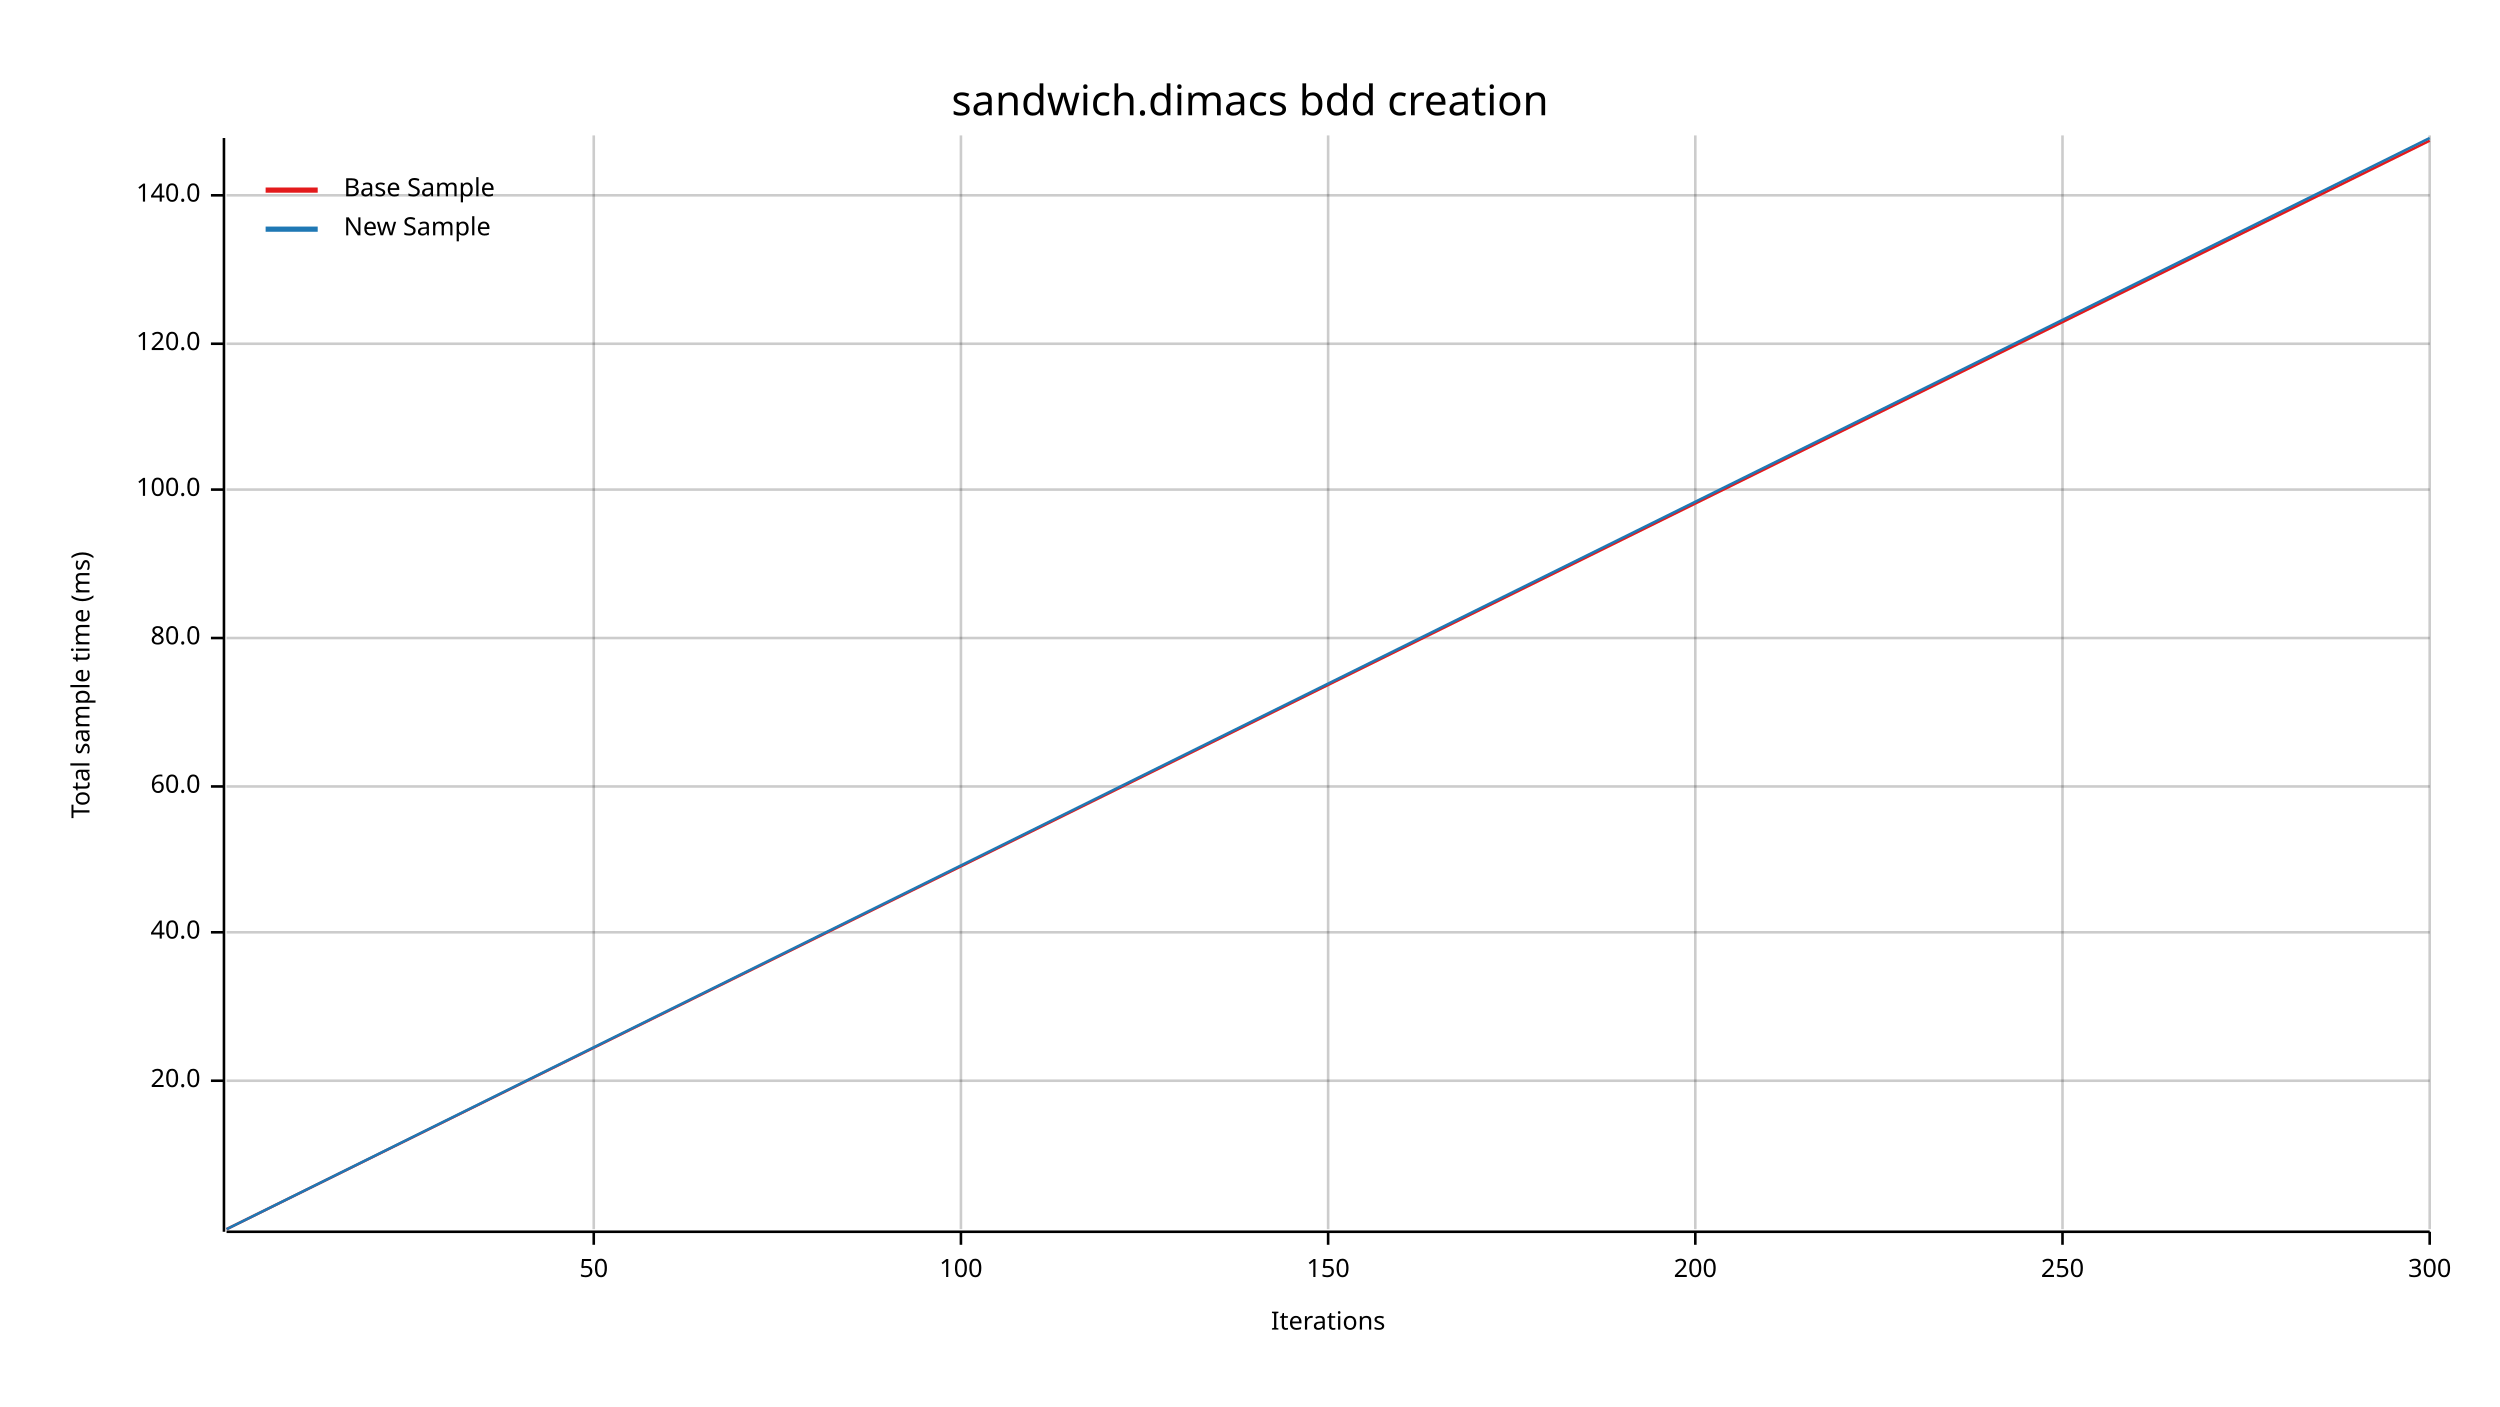
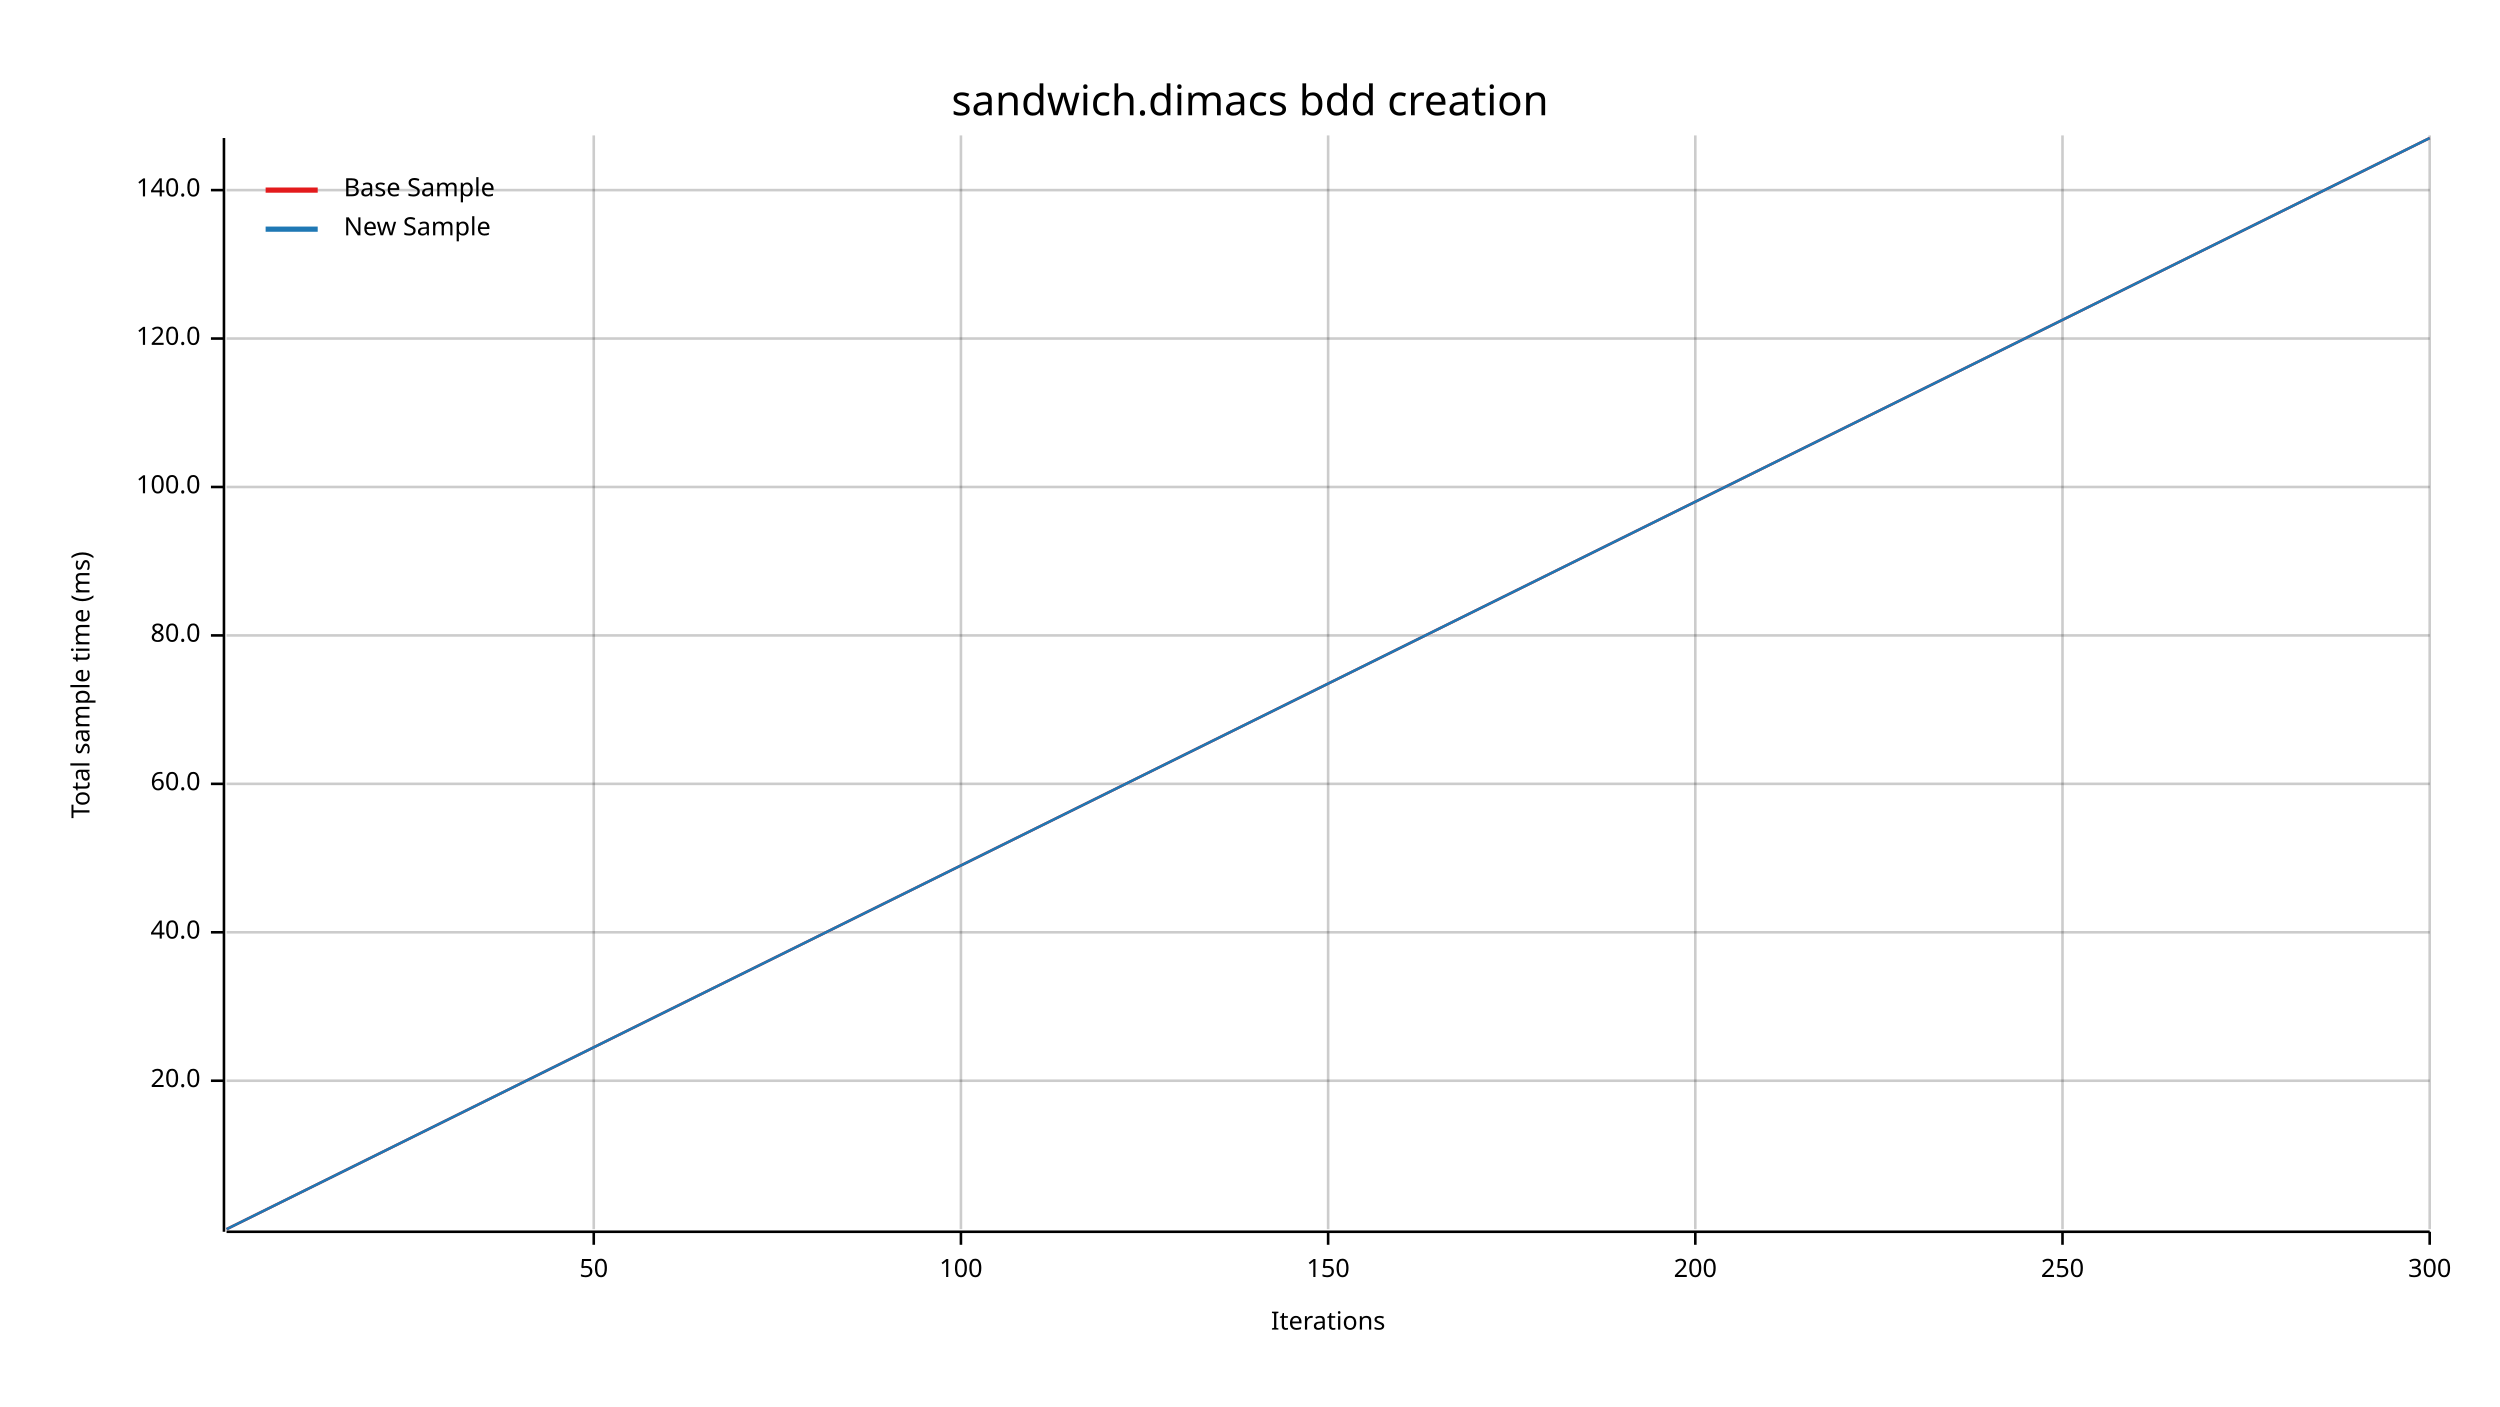
<svg xmlns="http://www.w3.org/2000/svg" width="960" height="540" viewBox="0 0 960 540">
  <text x="480" y="32" dy="0.76em" text-anchor="middle" font-family="sans-serif" font-size="16.129" opacity="1" fill="#000000">
sandwich.dimacs bdd creation
</text>
  <text x="27" y="263" dy="0.76em" text-anchor="middle" font-family="sans-serif" font-size="9.677" opacity="1" fill="#000000" transform="rotate(270, 27, 263)">
Total sample time (ms)
</text>
  <text x="510" y="513" dy="-0.5ex" text-anchor="middle" font-family="sans-serif" font-size="9.677" opacity="1" fill="#000000">
Iterations
</text>
  <line opacity="0.2" stroke="#000000" stroke-width="1" x1="228" y1="472" x2="228" y2="52" />
  <line opacity="0.2" stroke="#000000" stroke-width="1" x1="369" y1="472" x2="369" y2="52" />
  <line opacity="0.2" stroke="#000000" stroke-width="1" x1="510" y1="472" x2="510" y2="52" />
  <line opacity="0.2" stroke="#000000" stroke-width="1" x1="651" y1="472" x2="651" y2="52" />
  <line opacity="0.2" stroke="#000000" stroke-width="1" x1="792" y1="472" x2="792" y2="52" />
  <line opacity="0.2" stroke="#000000" stroke-width="1" x1="933" y1="472" x2="933" y2="52" />
  <line opacity="0.2" stroke="#000000" stroke-width="1" x1="87" y1="415" x2="933" y2="415" />
  <line opacity="0.2" stroke="#000000" stroke-width="1" x1="87" y1="358" x2="933" y2="358" />
-   <line opacity="0.2" stroke="#000000" stroke-width="1" x1="87" y1="302" x2="933" y2="302" />
-   <line opacity="0.2" stroke="#000000" stroke-width="1" x1="87" y1="245" x2="933" y2="245" />
-   <line opacity="0.2" stroke="#000000" stroke-width="1" x1="87" y1="188" x2="933" y2="188" />
-   <line opacity="0.2" stroke="#000000" stroke-width="1" x1="87" y1="132" x2="933" y2="132" />
-   <line opacity="0.2" stroke="#000000" stroke-width="1" x1="87" y1="75" x2="933" y2="75" />
+   <line opacity="0.2" stroke="#000000" stroke-width="1" x1="87" y1="301" x2="933" y2="301" />
+   <line opacity="0.2" stroke="#000000" stroke-width="1" x1="87" y1="244" x2="933" y2="244" />
+   <line opacity="0.2" stroke="#000000" stroke-width="1" x1="87" y1="187" x2="933" y2="187" />
+   <line opacity="0.2" stroke="#000000" stroke-width="1" x1="87" y1="130" x2="933" y2="130" />
+   <line opacity="0.2" stroke="#000000" stroke-width="1" x1="87" y1="73" x2="933" y2="73" />
  <polyline fill="none" opacity="1" stroke="#000000" stroke-width="1" points="86,53 86,473 " />
  <text x="77" y="415" dy="0.5ex" text-anchor="end" font-family="sans-serif" font-size="9.677" opacity="1" fill="#000000">
20.0
</text>
  <polyline fill="none" opacity="1" stroke="#000000" stroke-width="1" points="81,415 86,415 " />
  <text x="77" y="358" dy="0.5ex" text-anchor="end" font-family="sans-serif" font-size="9.677" opacity="1" fill="#000000">
40.0
</text>
  <polyline fill="none" opacity="1" stroke="#000000" stroke-width="1" points="81,358 86,358 " />
-   <text x="77" y="302" dy="0.5ex" text-anchor="end" font-family="sans-serif" font-size="9.677" opacity="1" fill="#000000">
+   <text x="77" y="301" dy="0.5ex" text-anchor="end" font-family="sans-serif" font-size="9.677" opacity="1" fill="#000000">
60.0
</text>
-   <polyline fill="none" opacity="1" stroke="#000000" stroke-width="1" points="81,302 86,302 " />
-   <text x="77" y="245" dy="0.5ex" text-anchor="end" font-family="sans-serif" font-size="9.677" opacity="1" fill="#000000">
+   <polyline fill="none" opacity="1" stroke="#000000" stroke-width="1" points="81,301 86,301 " />
+   <text x="77" y="244" dy="0.5ex" text-anchor="end" font-family="sans-serif" font-size="9.677" opacity="1" fill="#000000">
80.0
</text>
-   <polyline fill="none" opacity="1" stroke="#000000" stroke-width="1" points="81,245 86,245 " />
-   <text x="77" y="188" dy="0.5ex" text-anchor="end" font-family="sans-serif" font-size="9.677" opacity="1" fill="#000000">
+   <polyline fill="none" opacity="1" stroke="#000000" stroke-width="1" points="81,244 86,244 " />
+   <text x="77" y="187" dy="0.5ex" text-anchor="end" font-family="sans-serif" font-size="9.677" opacity="1" fill="#000000">
100.0
</text>
-   <polyline fill="none" opacity="1" stroke="#000000" stroke-width="1" points="81,188 86,188 " />
-   <text x="77" y="132" dy="0.5ex" text-anchor="end" font-family="sans-serif" font-size="9.677" opacity="1" fill="#000000">
+   <polyline fill="none" opacity="1" stroke="#000000" stroke-width="1" points="81,187 86,187 " />
+   <text x="77" y="130" dy="0.5ex" text-anchor="end" font-family="sans-serif" font-size="9.677" opacity="1" fill="#000000">
120.0
</text>
-   <polyline fill="none" opacity="1" stroke="#000000" stroke-width="1" points="81,132 86,132 " />
-   <text x="77" y="75" dy="0.5ex" text-anchor="end" font-family="sans-serif" font-size="9.677" opacity="1" fill="#000000">
+   <polyline fill="none" opacity="1" stroke="#000000" stroke-width="1" points="81,130 86,130 " />
+   <text x="77" y="73" dy="0.5ex" text-anchor="end" font-family="sans-serif" font-size="9.677" opacity="1" fill="#000000">
140.0
</text>
-   <polyline fill="none" opacity="1" stroke="#000000" stroke-width="1" points="81,75 86,75 " />
+   <polyline fill="none" opacity="1" stroke="#000000" stroke-width="1" points="81,73 86,73 " />
  <polyline fill="none" opacity="1" stroke="#000000" stroke-width="1" points="87,473 933,473 " />
  <text x="228" y="483" dy="0.76em" text-anchor="middle" font-family="sans-serif" font-size="9.677" opacity="1" fill="#000000">
50
</text>
  <polyline fill="none" opacity="1" stroke="#000000" stroke-width="1" points="228,473 228,478 " />
  <text x="369" y="483" dy="0.76em" text-anchor="middle" font-family="sans-serif" font-size="9.677" opacity="1" fill="#000000">
100
</text>
  <polyline fill="none" opacity="1" stroke="#000000" stroke-width="1" points="369,473 369,478 " />
  <text x="510" y="483" dy="0.76em" text-anchor="middle" font-family="sans-serif" font-size="9.677" opacity="1" fill="#000000">
150
</text>
  <polyline fill="none" opacity="1" stroke="#000000" stroke-width="1" points="510,473 510,478 " />
  <text x="651" y="483" dy="0.76em" text-anchor="middle" font-family="sans-serif" font-size="9.677" opacity="1" fill="#000000">
200
</text>
  <polyline fill="none" opacity="1" stroke="#000000" stroke-width="1" points="651,473 651,478 " />
  <text x="792" y="483" dy="0.76em" text-anchor="middle" font-family="sans-serif" font-size="9.677" opacity="1" fill="#000000">
250
</text>
  <polyline fill="none" opacity="1" stroke="#000000" stroke-width="1" points="792,473 792,478 " />
  <text x="933" y="483" dy="0.76em" text-anchor="middle" font-family="sans-serif" font-size="9.677" opacity="1" fill="#000000">
300
</text>
  <polyline fill="none" opacity="1" stroke="#000000" stroke-width="1" points="933,473 933,478 " />
-   <polyline fill="none" opacity="1" stroke="#E31A1C" stroke-width="1" points="87,472 933,54 " />
-   <polygon opacity="0.25" fill="#E31A1C" points="87,472 933,54 933,54 " />
+   <polyline fill="none" opacity="1" stroke="#E31A1C" stroke-width="1" points="87,472 933,53 " />
+   <polygon opacity="0.25" fill="#E31A1C" points="87,472 933,53 933,53 " />
  <polyline fill="none" opacity="1" stroke="#1F78B4" stroke-width="1" points="87,472 933,53 " />
  <polygon opacity="0.25" fill="#1F78B4" points="87,472 933,53 933,53 " />
  <text x="132" y="68" dy="0.76em" text-anchor="start" font-family="sans-serif" font-size="9.677" opacity="1" fill="#000000">
Base Sample
</text>
  <text x="132" y="83" dy="0.76em" text-anchor="start" font-family="sans-serif" font-size="9.677" opacity="1" fill="#000000">
New Sample
</text>
  <polyline fill="none" opacity="1" stroke="#E31A1C" stroke-width="2" points="102,73 122,73 " />
  <polyline fill="none" opacity="1" stroke="#1F78B4" stroke-width="2" points="102,88 122,88 " />
</svg>
